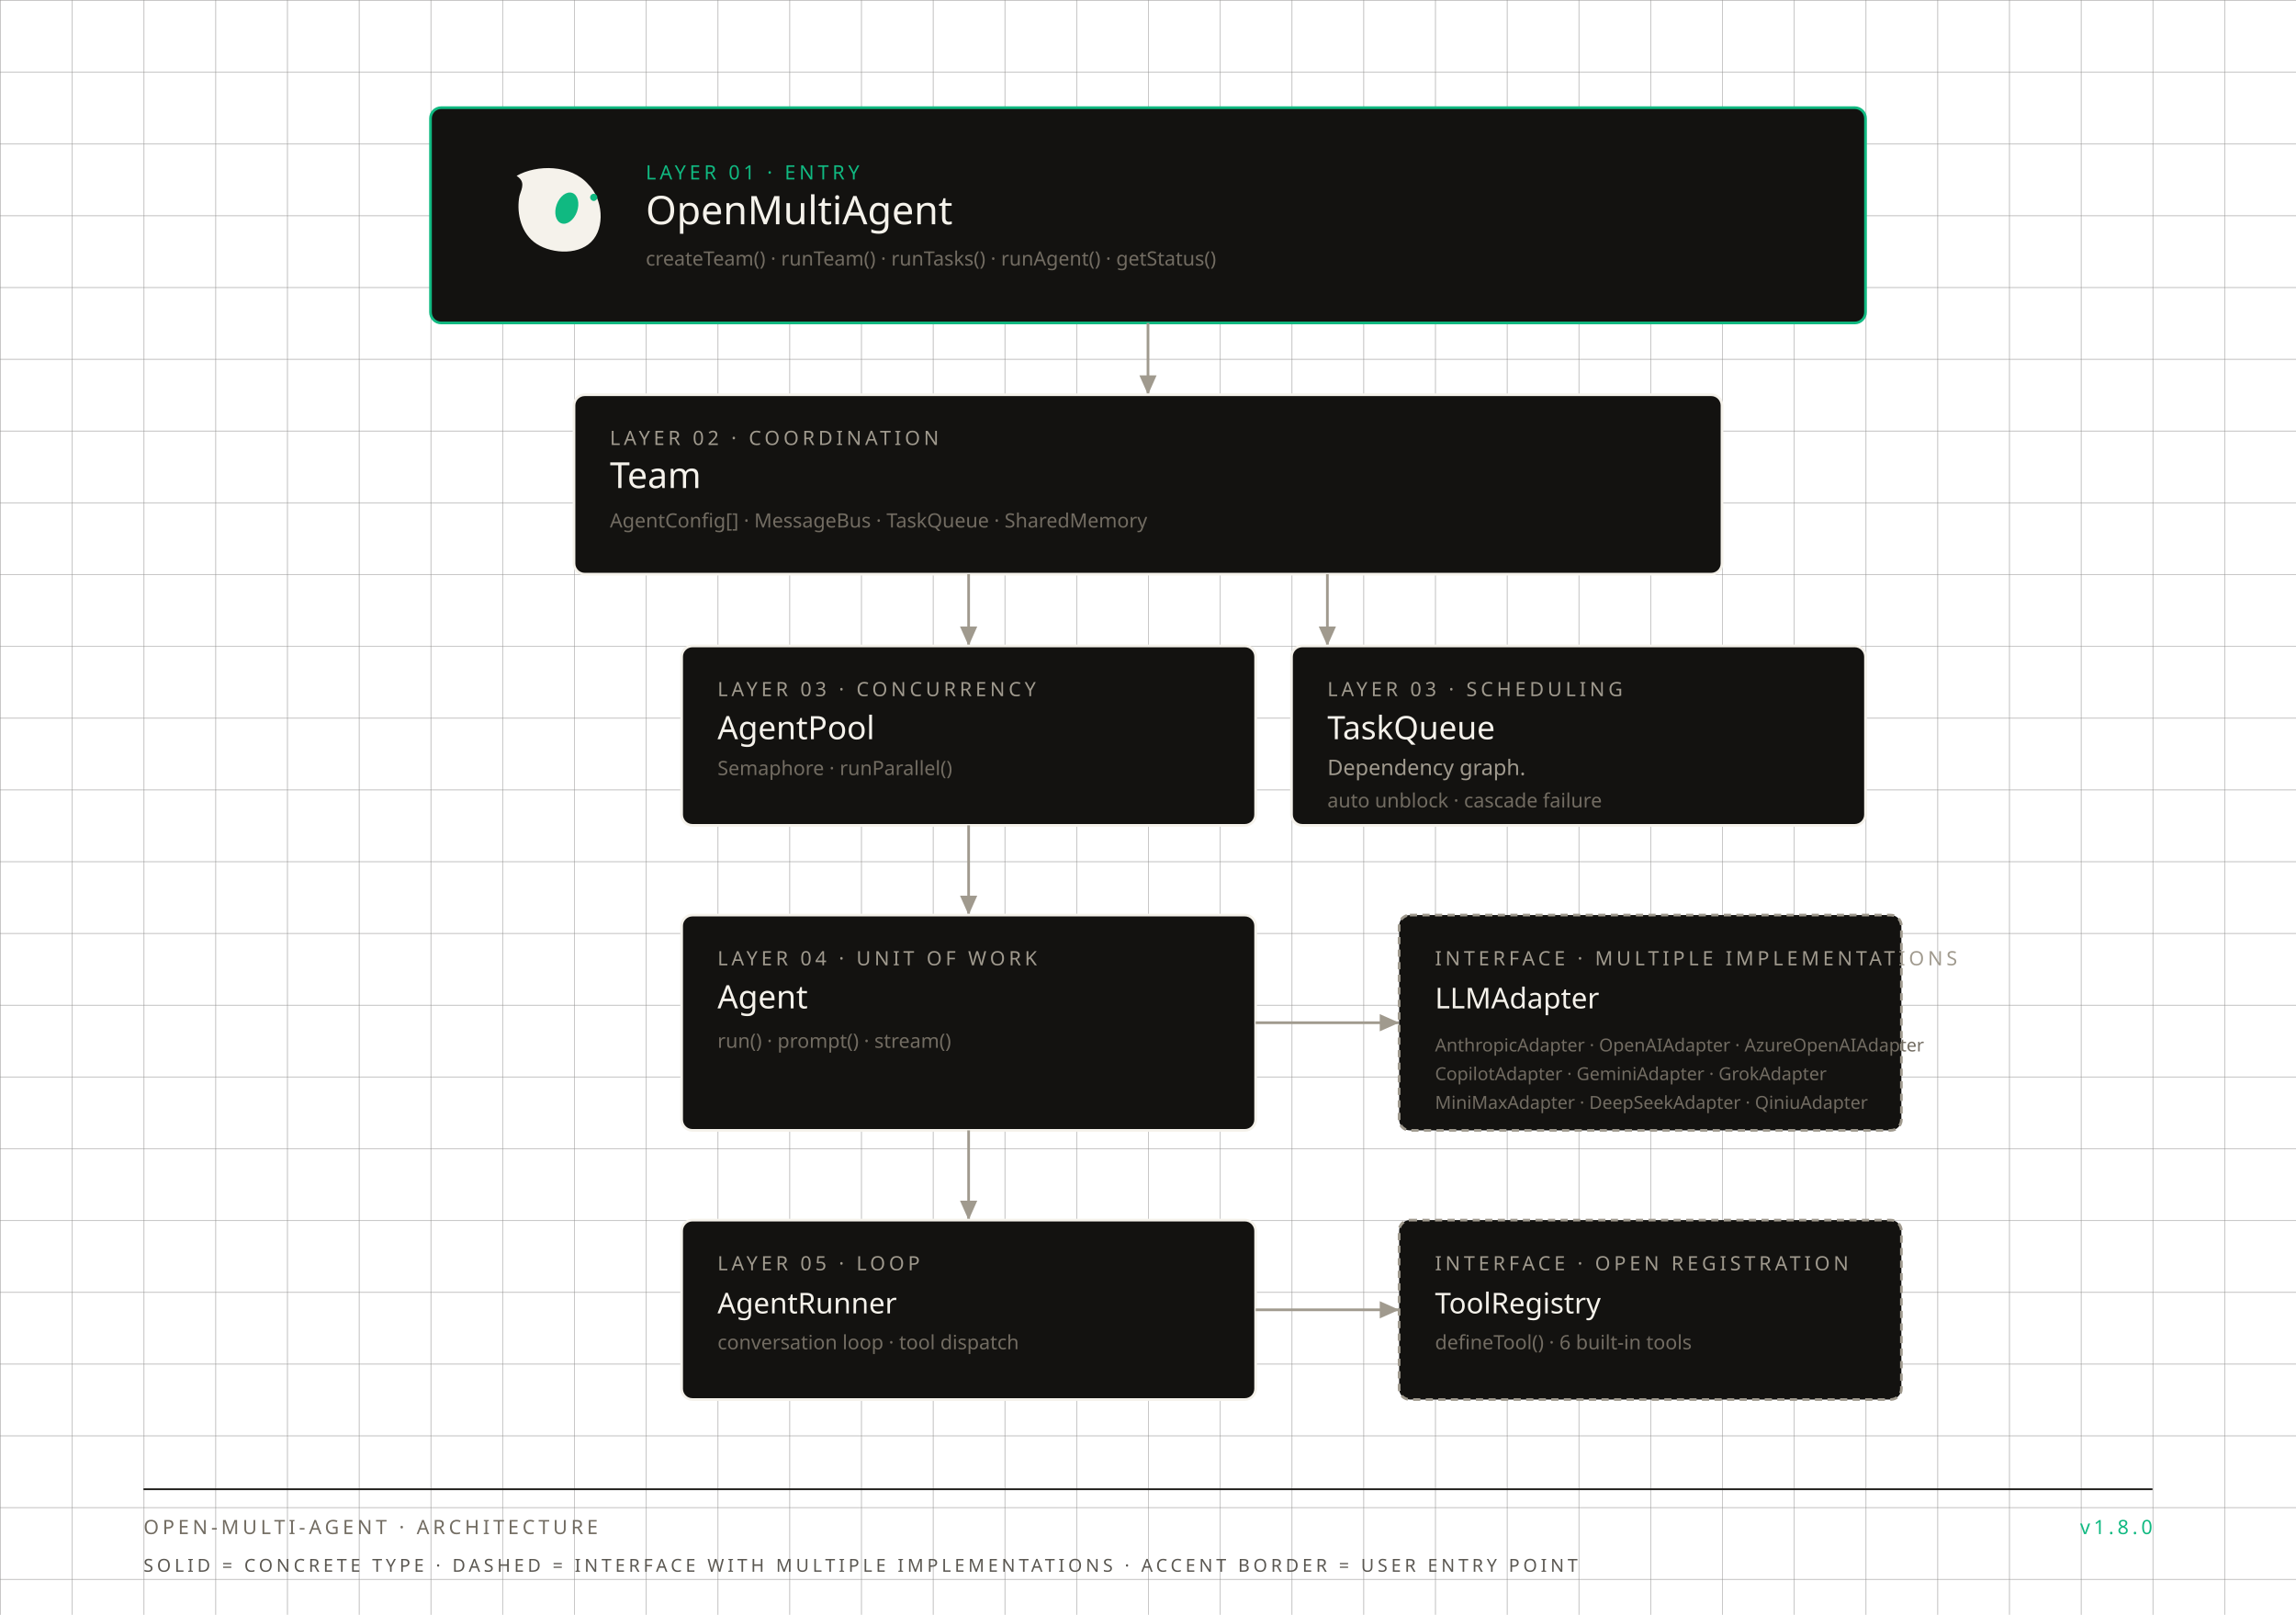
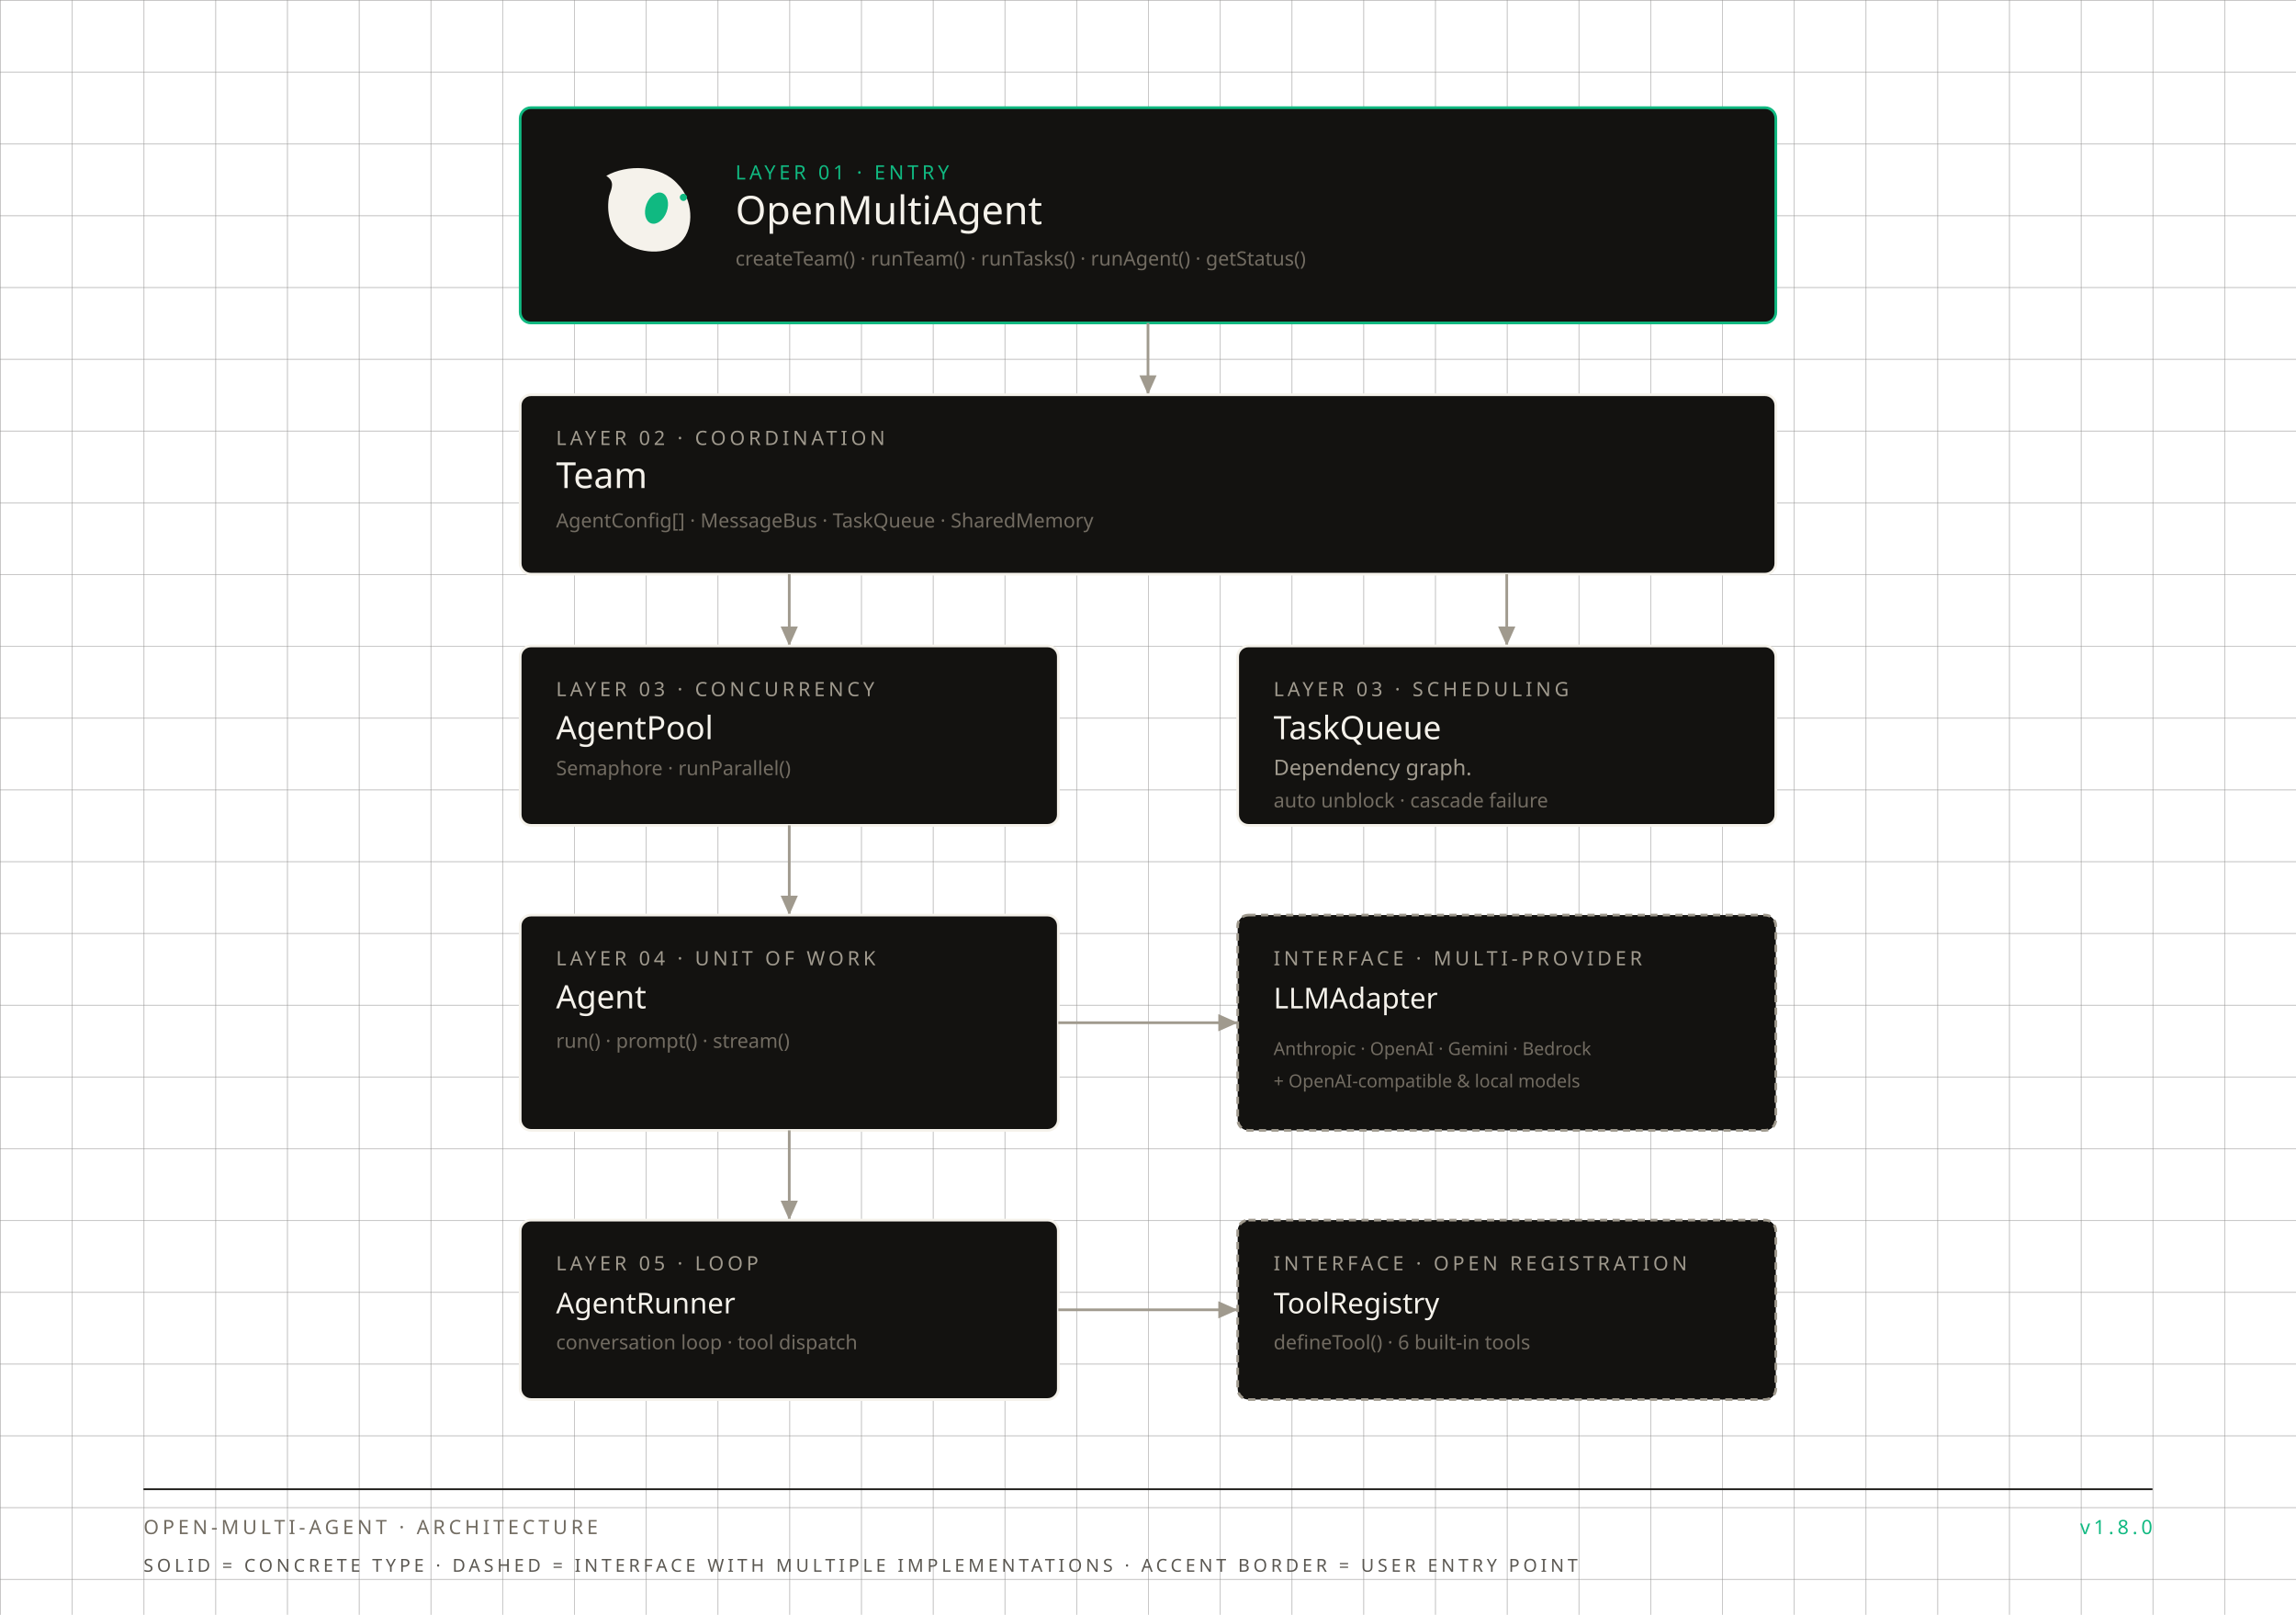
<svg xmlns="http://www.w3.org/2000/svg" viewBox="0 0 1280 900" fill="none">
  <defs>
    <pattern id="grid" width="40" height="40" patternUnits="userSpaceOnUse">
      <path d="M 40 0 L 0 0 0 40" fill="none" stroke="#1F1D1A" stroke-width="0.5" />
    </pattern>
    <marker id="arrow" viewBox="0 0 10 10" refX="9" refY="5" markerWidth="8" markerHeight="8" orient="auto">
      <path d="M 0 1 L 9 5 L 0 9 z" fill="#A09A8E" />
    </marker>
    <marker id="arrow-accent" viewBox="0 0 10 10" refX="9" refY="5" markerWidth="8" markerHeight="8" orient="auto">
      <path d="M 0 1 L 9 5 L 0 9 z" fill="#10B981" />
    </marker>
  </defs>
  <rect width="1280" height="900" fill="url(#grid)" opacity="0.5" />
-   <rect x="240" y="60" width="800" height="120" rx="6" fill="#131210" stroke="#10B981" stroke-width="1.5" />
-   <g transform="translate(280, 90)">
+   <rect x="290" y="60" width="700" height="120" rx="6" fill="#131210" stroke="#10B981" stroke-width="1.5" />
+   <g transform="translate(330, 90)">
    <path d="M 5 5 C 12 1, 24 1, 30 8 C 35 13, 36 23, 31 28 C 26 33, 16 32, 11 28 C 6 24, 5 17, 6 12 C 7 9, 8 7, 5 5 Z" fill="#F5F2EB" transform="scale(1.6)" />
    <ellipse cx="36" cy="26" rx="6" ry="9" fill="#10B981" transform="rotate(20 36 26)" />
    <circle cx="51" cy="20" r="2" fill="#10B981" />
  </g>
-   <text x="360" y="100" font-family="JetBrains Mono" font-size="11" fill="#10B981" letter-spacing="2">LAYER 01 · ENTRY</text>
-   <text x="360" y="125" font-family="JetBrains Mono" font-size="22" fill="#F5F2EB" font-weight="500">OpenMultiAgent</text>
-   <text x="360" y="148" font-family="JetBrains Mono" font-size="11" fill="#726C62">createTeam() · runTeam() · runTasks() · runAgent() · getStatus()</text>
+   <text x="410" y="100" font-family="JetBrains Mono" font-size="11" fill="#10B981" letter-spacing="2">LAYER 01 · ENTRY</text>
+   <text x="410" y="125" font-family="JetBrains Mono" font-size="22" fill="#F5F2EB" font-weight="500">OpenMultiAgent</text>
+   <text x="410" y="148" font-family="JetBrains Mono" font-size="11" fill="#726C62">createTeam() · runTeam() · runTasks() · runAgent() · getStatus()</text>
  <line x1="640" y1="180" x2="640" y2="220" stroke="#A09A8E" stroke-width="1.5" marker-end="url(#arrow)" />
-   <rect x="320" y="220" width="640" height="100" rx="6" fill="#131210" stroke="#F5F2EB" stroke-width="1.5" />
-   <text x="340" y="248" font-family="JetBrains Mono" font-size="11" fill="#A09A8E" letter-spacing="2">LAYER 02 · COORDINATION</text>
-   <text x="340" y="272" font-family="JetBrains Mono" font-size="20" fill="#F5F2EB" font-weight="500">Team</text>
-   <text x="340" y="294" font-family="JetBrains Mono" font-size="11" fill="#726C62">AgentConfig[] · MessageBus · TaskQueue · SharedMemory</text>
-   <line x1="540" y1="320" x2="540" y2="360" stroke="#A09A8E" stroke-width="1.5" marker-end="url(#arrow)" />
-   <line x1="740" y1="320" x2="740" y2="360" stroke="#A09A8E" stroke-width="1.5" marker-end="url(#arrow)" />
-   <rect x="380" y="360" width="320" height="100" rx="6" fill="#131210" stroke="#F5F2EB" stroke-width="1.5" />
-   <text x="400" y="388" font-family="JetBrains Mono" font-size="11" fill="#A09A8E" letter-spacing="2">LAYER 03 · CONCURRENCY</text>
-   <text x="400" y="412" font-family="JetBrains Mono" font-size="18" fill="#F5F2EB" font-weight="500">AgentPool</text>
-   <text x="400" y="432" font-family="JetBrains Mono" font-size="11" fill="#726C62">Semaphore · runParallel()</text>
-   <rect x="720" y="360" width="320" height="100" rx="6" fill="#131210" stroke="#F5F2EB" stroke-width="1.5" />
-   <text x="740" y="388" font-family="JetBrains Mono" font-size="11" fill="#A09A8E" letter-spacing="2">LAYER 03 · SCHEDULING</text>
-   <text x="740" y="412" font-family="JetBrains Mono" font-size="18" fill="#F5F2EB" font-weight="500">TaskQueue</text>
-   <text x="740" y="432" font-family="Geist" font-size="12" fill="#A09A8E">Dependency graph.</text>
-   <text x="740" y="450" font-family="JetBrains Mono" font-size="11" fill="#726C62">auto unblock · cascade failure</text>
-   <line x1="540" y1="460" x2="540" y2="510" stroke="#A09A8E" stroke-width="1.5" marker-end="url(#arrow)" />
-   <rect x="380" y="510" width="320" height="120" rx="6" fill="#131210" stroke="#F5F2EB" stroke-width="1.5" />
-   <text x="400" y="538" font-family="JetBrains Mono" font-size="11" fill="#A09A8E" letter-spacing="2">LAYER 04 · UNIT OF WORK</text>
-   <text x="400" y="562" font-family="JetBrains Mono" font-size="18" fill="#F5F2EB" font-weight="500">Agent</text>
-   <text x="400" y="584" font-family="JetBrains Mono" font-size="11" fill="#726C62">run() · prompt() · stream()</text>
-   <line x1="700" y1="570" x2="780" y2="570" stroke="#A09A8E" stroke-width="1.5" marker-end="url(#arrow)" />
-   <line x1="540" y1="630" x2="540" y2="680" stroke="#A09A8E" stroke-width="1.5" marker-end="url(#arrow)" />
-   <rect x="380" y="680" width="320" height="100" rx="6" fill="#131210" stroke="#F5F2EB" stroke-width="1.5" />
-   <text x="400" y="708" font-family="JetBrains Mono" font-size="11" fill="#A09A8E" letter-spacing="2">LAYER 05 · LOOP</text>
-   <text x="400" y="732" font-family="JetBrains Mono" font-size="16" fill="#F5F2EB" font-weight="500">AgentRunner</text>
-   <text x="400" y="752" font-family="JetBrains Mono" font-size="11" fill="#726C62">conversation loop · tool dispatch</text>
-   <line x1="700" y1="730" x2="780" y2="730" stroke="#A09A8E" stroke-width="1.5" marker-end="url(#arrow)" />
-   <rect x="780" y="510" width="280" height="120" rx="6" fill="#131210" stroke="#A09A8E" stroke-width="1.5" stroke-dasharray="4 3" />
-   <text x="800" y="538" font-family="JetBrains Mono" font-size="11" fill="#A09A8E" letter-spacing="2">INTERFACE · MULTIPLE IMPLEMENTATIONS</text>
-   <text x="800" y="562" font-family="JetBrains Mono" font-size="16" fill="#F5F2EB" font-weight="500">LLMAdapter</text>
-   <text x="800" y="586" font-family="JetBrains Mono" font-size="10" fill="#726C62">AnthropicAdapter · OpenAIAdapter · AzureOpenAIAdapter</text>
-   <text x="800" y="602" font-family="JetBrains Mono" font-size="10" fill="#726C62">CopilotAdapter · GeminiAdapter · GrokAdapter</text>
-   <text x="800" y="618" font-family="JetBrains Mono" font-size="10" fill="#726C62">MiniMaxAdapter · DeepSeekAdapter · QiniuAdapter</text>
-   <rect x="780" y="680" width="280" height="100" rx="6" fill="#131210" stroke="#A09A8E" stroke-width="1.5" stroke-dasharray="4 3" />
-   <text x="800" y="708" font-family="JetBrains Mono" font-size="11" fill="#A09A8E" letter-spacing="2">INTERFACE · OPEN REGISTRATION</text>
-   <text x="800" y="732" font-family="JetBrains Mono" font-size="16" fill="#F5F2EB" font-weight="500">ToolRegistry</text>
-   <text x="800" y="752" font-family="JetBrains Mono" font-size="11" fill="#726C62">defineTool() · 6 built-in tools</text>
+   <rect x="290" y="220" width="700" height="100" rx="6" fill="#131210" stroke="#F5F2EB" stroke-width="1.5" />
+   <text x="310" y="248" font-family="JetBrains Mono" font-size="11" fill="#A09A8E" letter-spacing="2">LAYER 02 · COORDINATION</text>
+   <text x="310" y="272" font-family="JetBrains Mono" font-size="20" fill="#F5F2EB" font-weight="500">Team</text>
+   <text x="310" y="294" font-family="JetBrains Mono" font-size="11" fill="#726C62">AgentConfig[] · MessageBus · TaskQueue · SharedMemory</text>
+   <line x1="440" y1="320" x2="440" y2="360" stroke="#A09A8E" stroke-width="1.5" marker-end="url(#arrow)" />
+   <line x1="840" y1="320" x2="840" y2="360" stroke="#A09A8E" stroke-width="1.5" marker-end="url(#arrow)" />
+   <rect x="290" y="360" width="300" height="100" rx="6" fill="#131210" stroke="#F5F2EB" stroke-width="1.5" />
+   <text x="310" y="388" font-family="JetBrains Mono" font-size="11" fill="#A09A8E" letter-spacing="2">LAYER 03 · CONCURRENCY</text>
+   <text x="310" y="412" font-family="JetBrains Mono" font-size="18" fill="#F5F2EB" font-weight="500">AgentPool</text>
+   <text x="310" y="432" font-family="JetBrains Mono" font-size="11" fill="#726C62">Semaphore · runParallel()</text>
+   <rect x="690" y="360" width="300" height="100" rx="6" fill="#131210" stroke="#F5F2EB" stroke-width="1.5" />
+   <text x="710" y="388" font-family="JetBrains Mono" font-size="11" fill="#A09A8E" letter-spacing="2">LAYER 03 · SCHEDULING</text>
+   <text x="710" y="412" font-family="JetBrains Mono" font-size="18" fill="#F5F2EB" font-weight="500">TaskQueue</text>
+   <text x="710" y="432" font-family="Geist" font-size="12" fill="#A09A8E">Dependency graph.</text>
+   <text x="710" y="450" font-family="JetBrains Mono" font-size="11" fill="#726C62">auto unblock · cascade failure</text>
+   <line x1="440" y1="460" x2="440" y2="510" stroke="#A09A8E" stroke-width="1.5" marker-end="url(#arrow)" />
+   <rect x="290" y="510" width="300" height="120" rx="6" fill="#131210" stroke="#F5F2EB" stroke-width="1.5" />
+   <text x="310" y="538" font-family="JetBrains Mono" font-size="11" fill="#A09A8E" letter-spacing="2">LAYER 04 · UNIT OF WORK</text>
+   <text x="310" y="562" font-family="JetBrains Mono" font-size="18" fill="#F5F2EB" font-weight="500">Agent</text>
+   <text x="310" y="584" font-family="JetBrains Mono" font-size="11" fill="#726C62">run() · prompt() · stream()</text>
+   <line x1="590" y1="570" x2="690" y2="570" stroke="#A09A8E" stroke-width="1.5" marker-end="url(#arrow)" />
+   <line x1="440" y1="630" x2="440" y2="680" stroke="#A09A8E" stroke-width="1.5" marker-end="url(#arrow)" />
+   <rect x="290" y="680" width="300" height="100" rx="6" fill="#131210" stroke="#F5F2EB" stroke-width="1.5" />
+   <text x="310" y="708" font-family="JetBrains Mono" font-size="11" fill="#A09A8E" letter-spacing="2">LAYER 05 · LOOP</text>
+   <text x="310" y="732" font-family="JetBrains Mono" font-size="16" fill="#F5F2EB" font-weight="500">AgentRunner</text>
+   <text x="310" y="752" font-family="JetBrains Mono" font-size="11" fill="#726C62">conversation loop · tool dispatch</text>
+   <line x1="590" y1="730" x2="690" y2="730" stroke="#A09A8E" stroke-width="1.5" marker-end="url(#arrow)" />
+   <rect x="690" y="510" width="300" height="120" rx="6" fill="#131210" stroke="#A09A8E" stroke-width="1.5" stroke-dasharray="4 3" />
+   <text x="710" y="538" font-family="JetBrains Mono" font-size="11" fill="#A09A8E" letter-spacing="2">INTERFACE · MULTI-PROVIDER</text>
+   <text x="710" y="562" font-family="JetBrains Mono" font-size="16" fill="#F5F2EB" font-weight="500">LLMAdapter</text>
+   <text x="710" y="588" font-family="JetBrains Mono" font-size="10" fill="#726C62">Anthropic · OpenAI · Gemini · Bedrock</text>
+   <text x="710" y="606" font-family="JetBrains Mono" font-size="10" fill="#726C62">+ OpenAI-compatible &amp; local models</text>
+   <rect x="690" y="680" width="300" height="100" rx="6" fill="#131210" stroke="#A09A8E" stroke-width="1.5" stroke-dasharray="4 3" />
+   <text x="710" y="708" font-family="JetBrains Mono" font-size="11" fill="#A09A8E" letter-spacing="2">INTERFACE · OPEN REGISTRATION</text>
+   <text x="710" y="732" font-family="JetBrains Mono" font-size="16" fill="#F5F2EB" font-weight="500">ToolRegistry</text>
+   <text x="710" y="752" font-family="JetBrains Mono" font-size="11" fill="#726C62">defineTool() · 6 built-in tools</text>
  <line x1="80" y1="830" x2="1200" y2="830" stroke="#1F1D1A" stroke-width="1" />
  <text x="80" y="855" font-family="JetBrains Mono" font-size="11" fill="#726C62" letter-spacing="2">OPEN-MULTI-AGENT · ARCHITECTURE</text>
  <text x="1200" y="855" font-family="JetBrains Mono" font-size="11" fill="#10B981" letter-spacing="2" text-anchor="end">v1.8.0</text>
  <text x="80" y="876" font-family="JetBrains Mono" font-size="10" fill="#5A5751" letter-spacing="2">SOLID = CONCRETE TYPE · DASHED = INTERFACE WITH MULTIPLE IMPLEMENTATIONS · ACCENT BORDER = USER ENTRY POINT</text>
</svg>
